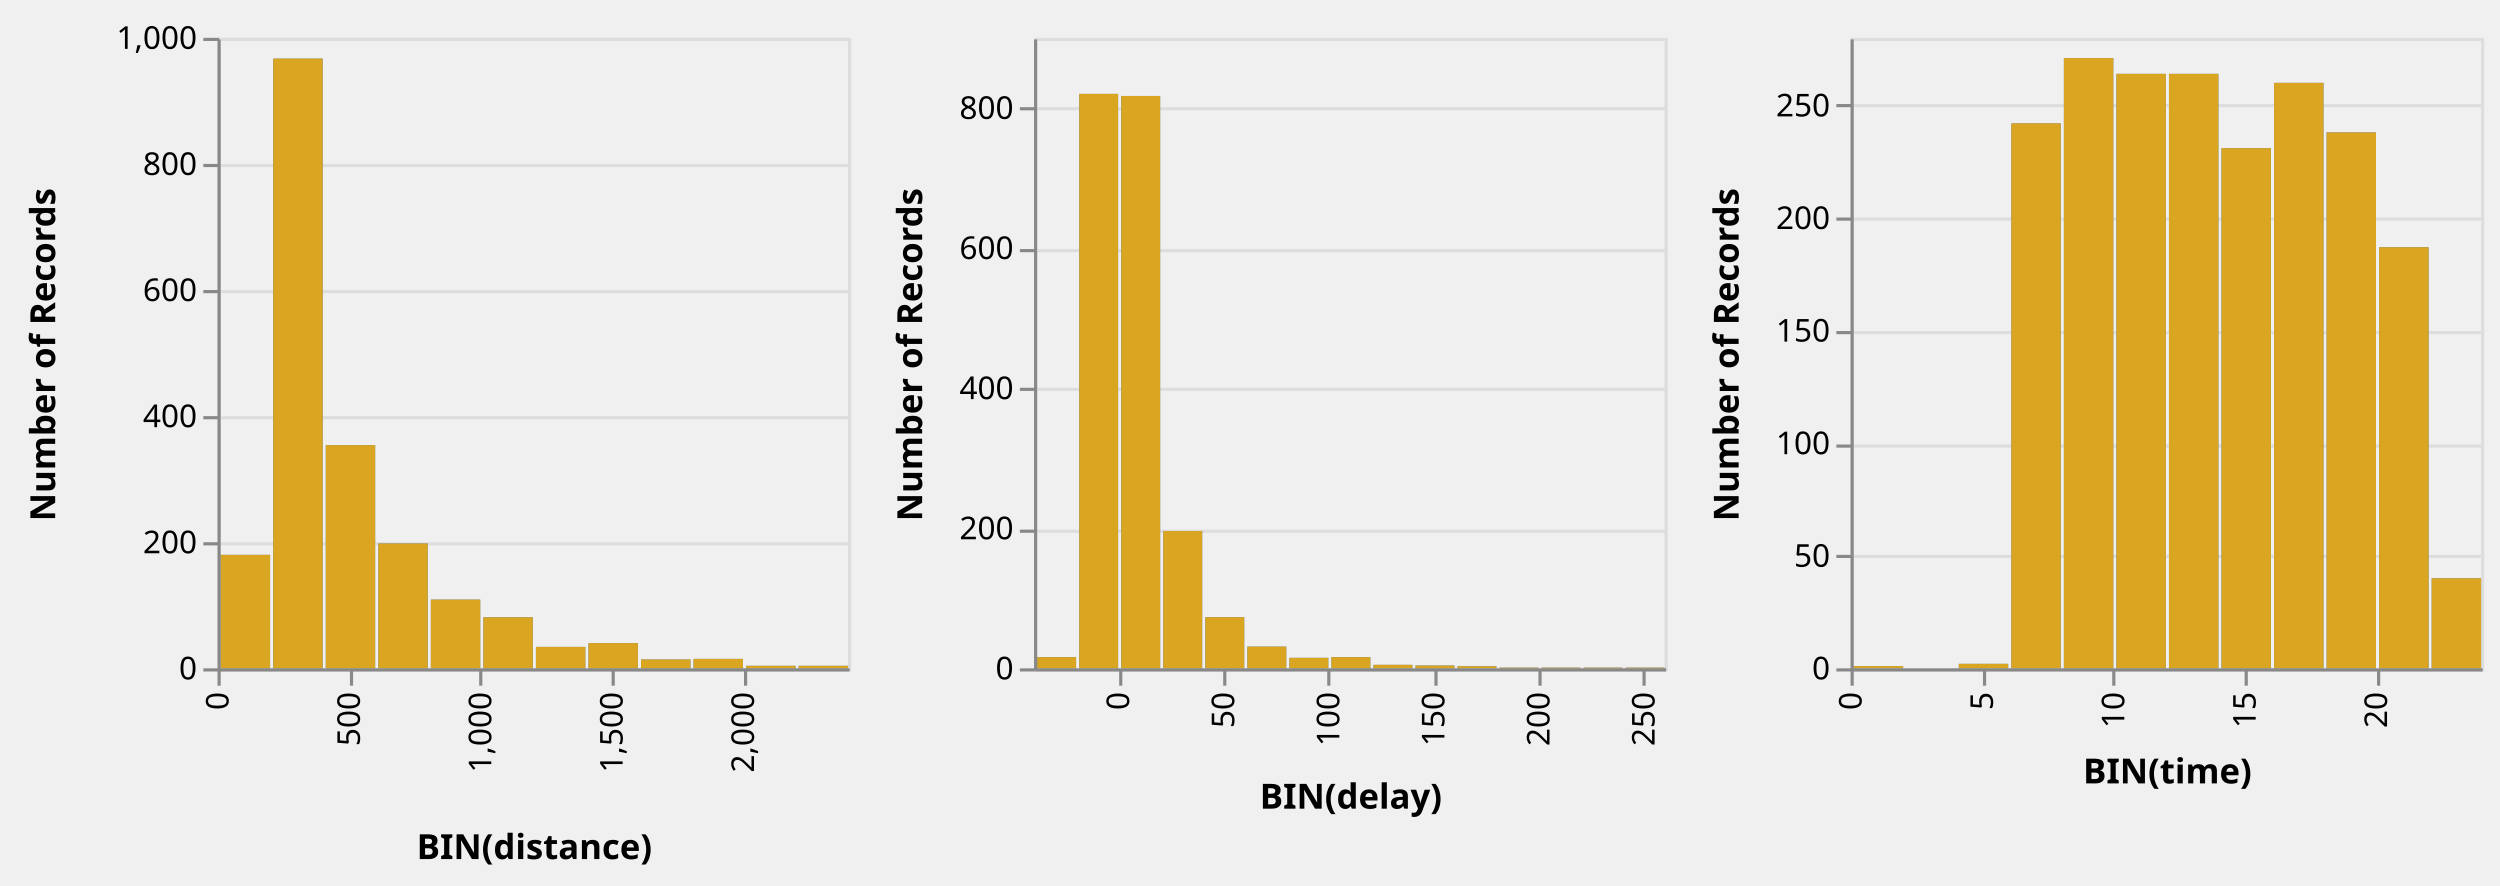
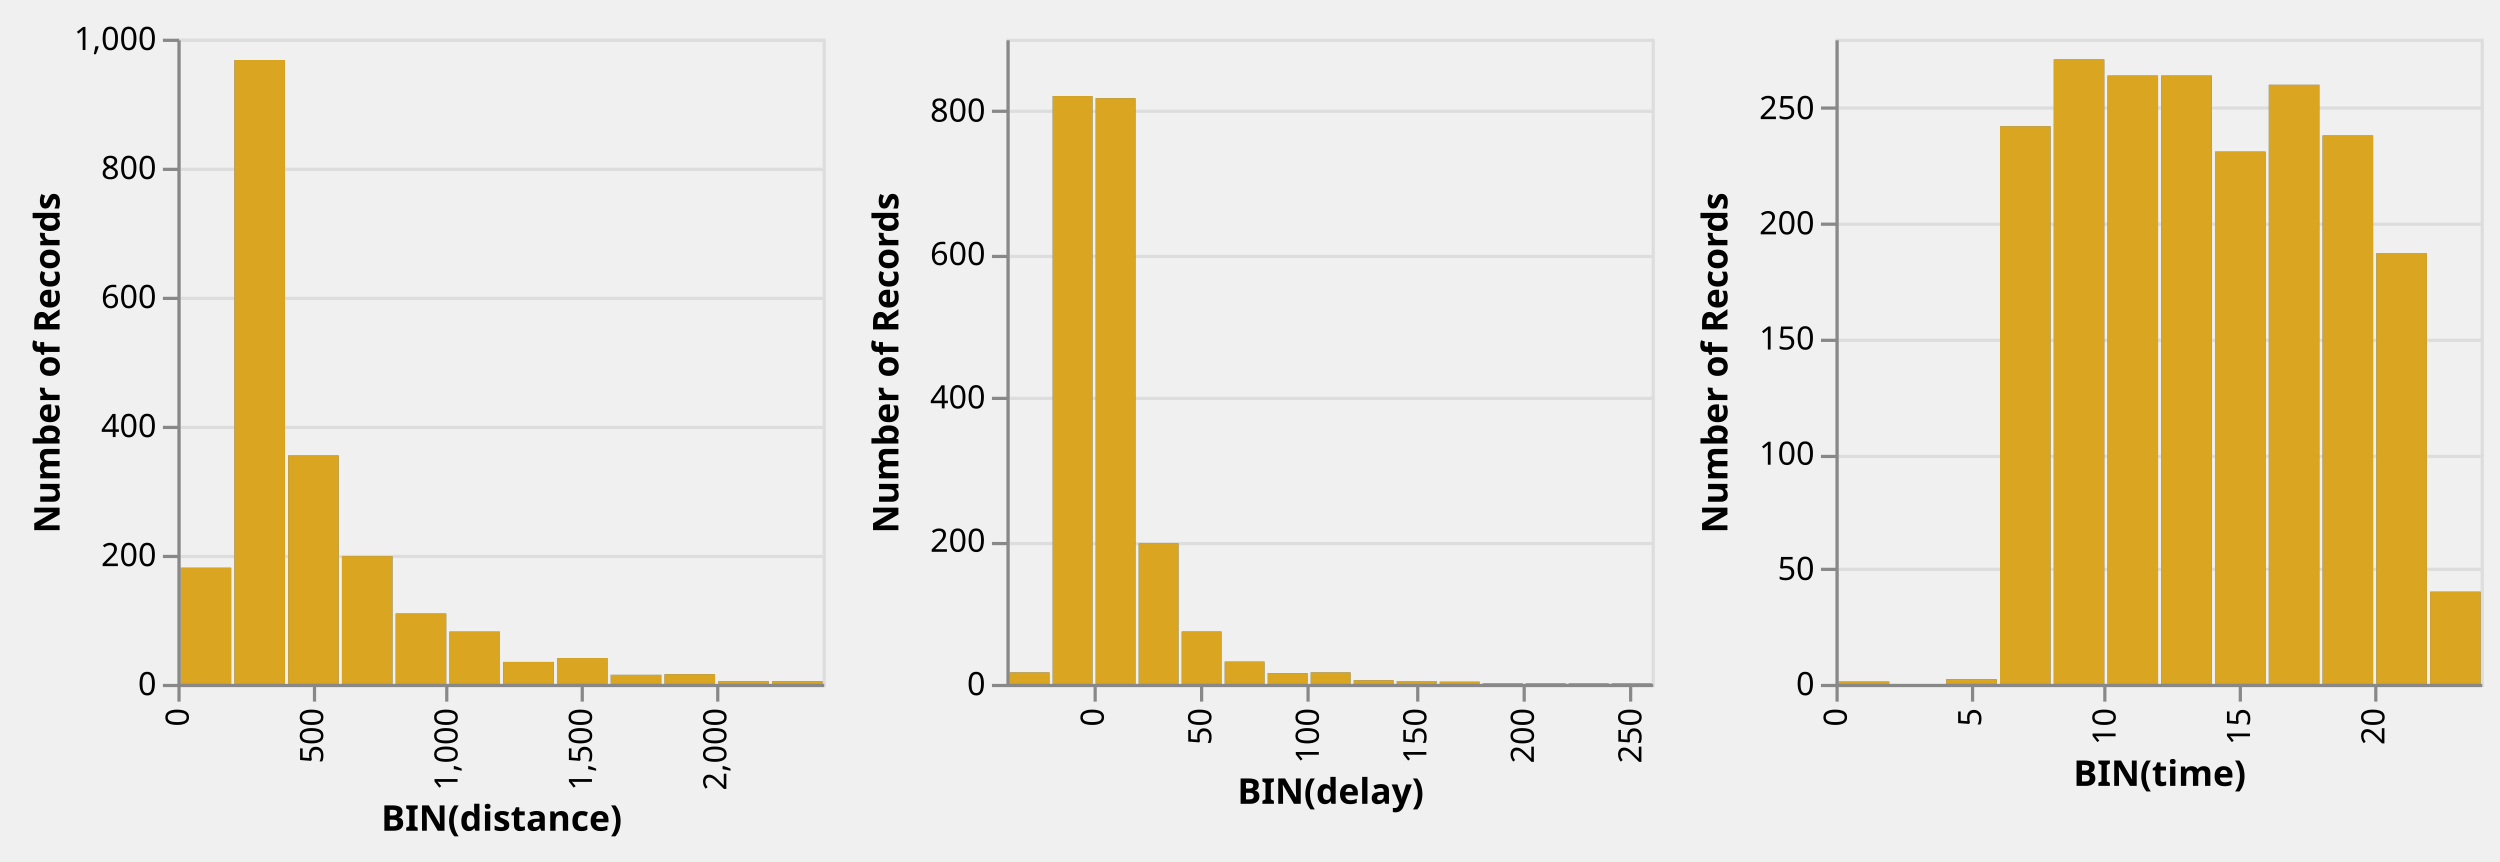
- <svg xmlns="http://www.w3.org/2000/svg" class="marks" width="793" height="281" viewBox="0 0 793 281" version="1.1">
+ <svg xmlns="http://www.w3.org/2000/svg" class="marks" width="775" height="267" viewBox="0 0 775 267" version="1.1">
  <defs>
    <clipPath id="clip1">
      <rect x="0" y="0" width="200" height="200" />
    </clipPath>
    <clipPath id="clip2">
      <rect x="0" y="0" width="200" height="200" />
    </clipPath>
    <clipPath id="clip3">
      <rect x="0" y="0" width="200" height="200" />
    </clipPath>
    <clipPath id="clip4">
      <rect x="0" y="0" width="200" height="200" />
    </clipPath>
    <clipPath id="clip5">
      <rect x="0" y="0" width="200" height="200" />
    </clipPath>
    <clipPath id="clip6">
      <rect x="0" y="0" width="200" height="200" />
    </clipPath>
  </defs>
-   <g transform="translate(69,12)">
+   <g transform="translate(55,12)">
    <g class="mark-group role-frame root">
      <g transform="translate(0,0)">
        <path class="background" d="M0,0h200v200h-200Z" style="fill: none;" />
        <g>
          <g class="mark-group role-scope child_distance_group">
            <g transform="translate(0,0)">
              <path class="background" d="M0.5,0.5h200v200h-200Z" style="fill: transparent; stroke: #ddd;" />
              <g>
                <g class="mark-group role-axis">
                  <g transform="translate(0.5,0.5)">
                    <path class="background" d="M0,0h0v0h0Z" style="pointer-events: none; fill: none;" />
                    <g>
                      <g class="mark-rule role-axis-grid" style="pointer-events: none;">
                        <line transform="translate(0,200)" x2="200" y2="0" style="fill: none; stroke: #ddd; stroke-width: 1; stroke-dasharray: ; opacity: 1;" />
                        <line transform="translate(0,160)" x2="200" y2="0" style="fill: none; stroke: #ddd; stroke-width: 1; stroke-dasharray: ; opacity: 1;" />
                        <line transform="translate(0,120)" x2="200" y2="0" style="fill: none; stroke: #ddd; stroke-width: 1; stroke-dasharray: ; opacity: 1;" />
                        <line transform="translate(0,80)" x2="200" y2="0" style="fill: none; stroke: #ddd; stroke-width: 1; stroke-dasharray: ; opacity: 1;" />
                        <line transform="translate(0,40)" x2="200" y2="0" style="fill: none; stroke: #ddd; stroke-width: 1; stroke-dasharray: ; opacity: 1;" />
                        <line transform="translate(0,0)" x2="200" y2="0" style="fill: none; stroke: #ddd; stroke-width: 1; stroke-dasharray: ; opacity: 1;" />
                      </g>
                    </g>
                  </g>
                </g>
                <g class="mark-rect role-mark brush_brush_bg" clip-path="url(#clip1)">
                  <path d="M0,0h0v0h0Z" style="fill: #333; fill-opacity: 0.125;" />
                </g>
                <g class="mark-rect role-mark child_distance_layer_0_marks">
                  <path d="M34.333,129.2h15.667v70.8h-15.667Z" style="fill: #4c78a8;" />
                  <path d="M51,160.4h15.667v39.6h-15.667Z" style="fill: #4c78a8;" />
                  <path d="M17.667,6.6h15.667v193.4h-15.667Z" style="fill: #4c78a8;" />
                  <path d="M1,164h15.667v36h-15.667Z" style="fill: #4c78a8;" />
                  <path d="M67.667,178.2h15.667v21.8h-15.667Z" style="fill: #4c78a8;" />
                  <path d="M117.667,192h15.667v8h-15.667Z" style="fill: #4c78a8;" />
                  <path d="M84.333,183.8h15.667v16.2h-15.667Z" style="fill: #4c78a8;" />
                  <path d="M167.667,199.2h15.667v0.8h-15.667Z" style="fill: #4c78a8;" />
                  <path d="M151,197h15.667v3h-15.667Z" style="fill: #4c78a8;" />
                  <path d="M134.333,197.2h15.667v2.8h-15.667Z" style="fill: #4c78a8;" />
                  <path d="M101,193.2h15.667v6.8h-15.667Z" style="fill: #4c78a8;" />
                  <path d="M184.333,199.2h15.667v0.8h-15.667Z" style="fill: #4c78a8;" />
                </g>
                <g class="mark-rect role-mark child_distance_layer_1_marks">
                  <path d="M34.333,129.2h15.667v70.8h-15.667Z" style="fill: goldenrod;" />
                  <path d="M51,160.4h15.667v39.6h-15.667Z" style="fill: goldenrod;" />
                  <path d="M17.667,6.6h15.667v193.4h-15.667Z" style="fill: goldenrod;" />
                  <path d="M1,164h15.667v36h-15.667Z" style="fill: goldenrod;" />
                  <path d="M67.667,178.2h15.667v21.8h-15.667Z" style="fill: goldenrod;" />
                  <path d="M117.667,192h15.667v8h-15.667Z" style="fill: goldenrod;" />
                  <path d="M84.333,183.8h15.667v16.2h-15.667Z" style="fill: goldenrod;" />
                  <path d="M167.667,199.2h15.667v0.8h-15.667Z" style="fill: goldenrod;" />
                  <path d="M151,197h15.667v3h-15.667Z" style="fill: goldenrod;" />
                  <path d="M134.333,197.2h15.667v2.8h-15.667Z" style="fill: goldenrod;" />
                  <path d="M101,193.2h15.667v6.8h-15.667Z" style="fill: goldenrod;" />
                  <path d="M184.333,199.2h15.667v0.8h-15.667Z" style="fill: goldenrod;" />
                </g>
                <g class="mark-rect role-mark brush_brush" clip-path="url(#clip2)">
                  <path d="M0,0h0v0h0Z" style="fill: transparent; stroke: white;" />
                </g>
                <g class="mark-group role-axis">
                  <g transform="translate(0.5,200.5)">
                    <path class="background" d="M0,0h0v0h0Z" style="pointer-events: none; fill: none;" />
                    <g>
                      <g class="mark-rule role-axis-tick" style="pointer-events: none;">
                        <line transform="translate(0,0)" x2="0" y2="5" style="fill: none; stroke: #888; stroke-width: 1; opacity: 1;" />
                        <line transform="translate(42,0)" x2="0" y2="5" style="fill: none; stroke: #888; stroke-width: 1; opacity: 1;" />
                        <line transform="translate(83,0)" x2="0" y2="5" style="fill: none; stroke: #888; stroke-width: 1; opacity: 1;" />
                        <line transform="translate(125,0)" x2="0" y2="5" style="fill: none; stroke: #888; stroke-width: 1; opacity: 1;" />
                        <line transform="translate(167,0)" x2="0" y2="5" style="fill: none; stroke: #888; stroke-width: 1; opacity: 1;" />
                      </g>
                      <g class="mark-text role-axis-label" style="pointer-events: none;">
                        <text text-anchor="end" transform="translate(0,7) rotate(270) translate(0,3)" style="font: 10px sans-serif; fill: #000; opacity: 1;">0</text>
                        <text text-anchor="end" transform="translate(41.66667,7) rotate(270) translate(0,3)" style="font: 10px sans-serif; fill: #000; opacity: 1;">500</text>
                        <text text-anchor="end" transform="translate(83.33333,7) rotate(270) translate(0,3)" style="font: 10px sans-serif; fill: #000; opacity: 1;">1,000</text>
                        <text text-anchor="end" transform="translate(125,7) rotate(270) translate(0,3)" style="font: 10px sans-serif; fill: #000; opacity: 1;">1,500</text>
                        <text text-anchor="end" transform="translate(166.6667,7) rotate(270) translate(0,3)" style="font: 10px sans-serif; fill: #000; opacity: 1;">2,000</text>
                      </g>
                      <g class="mark-rule role-axis-domain" style="pointer-events: none;">
                        <line transform="translate(0,0)" x2="200" y2="0" style="fill: none; stroke: #888; stroke-width: 1; opacity: 1;" />
                      </g>
                      <g class="mark-text role-axis-title" style="pointer-events: none;">
-                         <text text-anchor="middle" transform="translate(100,60)" style="font: bold 11px sans-serif; fill: #000; opacity: 1;">BIN(distance)</text>
+                         <text text-anchor="middle" transform="translate(100,45.02441)" style="font: bold 11px sans-serif; fill: #000; opacity: 1;">BIN(distance)</text>
                      </g>
                    </g>
                  </g>
                </g>
                <g class="mark-group role-axis">
                  <g transform="translate(0.5,0.5)">
                    <path class="background" d="M0,0h0v0h0Z" style="pointer-events: none; fill: none;" />
                    <g>
                      <g class="mark-rule role-axis-tick" style="pointer-events: none;">
                        <line transform="translate(0,200)" x2="-5" y2="0" style="fill: none; stroke: #888; stroke-width: 1; opacity: 1;" />
                        <line transform="translate(0,160)" x2="-5" y2="0" style="fill: none; stroke: #888; stroke-width: 1; opacity: 1;" />
                        <line transform="translate(0,120)" x2="-5" y2="0" style="fill: none; stroke: #888; stroke-width: 1; opacity: 1;" />
                        <line transform="translate(0,80)" x2="-5" y2="0" style="fill: none; stroke: #888; stroke-width: 1; opacity: 1;" />
                        <line transform="translate(0,40)" x2="-5" y2="0" style="fill: none; stroke: #888; stroke-width: 1; opacity: 1;" />
                        <line transform="translate(0,0)" x2="-5" y2="0" style="fill: none; stroke: #888; stroke-width: 1; opacity: 1;" />
                      </g>
                      <g class="mark-text role-axis-label" style="pointer-events: none;">
                        <text text-anchor="end" transform="translate(-7,203)" style="font: 10px sans-serif; fill: #000; opacity: 1;">0</text>
                        <text text-anchor="end" transform="translate(-7,163)" style="font: 10px sans-serif; fill: #000; opacity: 1;">200</text>
                        <text text-anchor="end" transform="translate(-7,123)" style="font: 10px sans-serif; fill: #000; opacity: 1;">400</text>
                        <text text-anchor="end" transform="translate(-7,83)" style="font: 10px sans-serif; fill: #000; opacity: 1;">600</text>
                        <text text-anchor="end" transform="translate(-7,43)" style="font: 10px sans-serif; fill: #000; opacity: 1;">800</text>
                        <text text-anchor="end" transform="translate(-7,3)" style="font: 10px sans-serif; fill: #000; opacity: 1;">1,000</text>
                      </g>
                      <g class="mark-rule role-axis-domain" style="pointer-events: none;">
                        <line transform="translate(0,200)" x2="0" y2="-200" style="fill: none; stroke: #888; stroke-width: 1; opacity: 1;" />
                      </g>
                      <g class="mark-text role-axis-title" style="pointer-events: none;">
-                         <text text-anchor="middle" transform="translate(-50,100) rotate(-90) translate(0,-2)" style="font: bold 11px sans-serif; fill: #000; opacity: 1;">Number of Records</text>
+                         <text text-anchor="middle" transform="translate(-35.02441,100) rotate(-90) translate(0,-2)" style="font: bold 11px sans-serif; fill: #000; opacity: 1;">Number of Records</text>
                      </g>
                    </g>
                  </g>
                </g>
              </g>
            </g>
          </g>
          <g class="mark-group role-scope child_delay_group">
-             <g transform="translate(259,0)">
+             <g transform="translate(257,0)">
              <path class="background" d="M0.5,0.5h200v200h-200Z" style="fill: transparent; stroke: #ddd;" />
              <g>
                <g class="mark-group role-axis">
                  <g transform="translate(0.5,0.5)">
                    <path class="background" d="M0,0h0v0h0Z" style="pointer-events: none; fill: none;" />
                    <g>
                      <g class="mark-rule role-axis-grid" style="pointer-events: none;">
                        <line transform="translate(0,200)" x2="200" y2="0" style="fill: none; stroke: #ddd; stroke-width: 1; stroke-dasharray: ; opacity: 1;" />
                        <line transform="translate(0,156)" x2="200" y2="0" style="fill: none; stroke: #ddd; stroke-width: 1; stroke-dasharray: ; opacity: 1;" />
                        <line transform="translate(0,111)" x2="200" y2="0" style="fill: none; stroke: #ddd; stroke-width: 1; stroke-dasharray: ; opacity: 1;" />
                        <line transform="translate(0,67)" x2="200" y2="0" style="fill: none; stroke: #ddd; stroke-width: 1; stroke-dasharray: ; opacity: 1;" />
                        <line transform="translate(0,22)" x2="200" y2="0" style="fill: none; stroke: #ddd; stroke-width: 1; stroke-dasharray: ; opacity: 1;" />
                      </g>
                    </g>
                  </g>
                </g>
                <g class="mark-rect role-mark brush_brush_bg" clip-path="url(#clip3)">
                  <path d="M0,0h0v0h0Z" style="fill: #333; fill-opacity: 0.125;" />
                </g>
                <g class="mark-rect role-mark child_delay_layer_0_marks">
                  <path d="M27.667,18.444h12.333v181.556h-12.333Z" style="fill: #4c78a8;" />
                  <path d="M14.333,17.778h12.333v182.222h-12.333Z" style="fill: #4c78a8;" />
                  <path d="M54.333,183.778h12.333v16.222h-12.333Z" style="fill: #4c78a8;" />
                  <path d="M41,156.444h12.333v43.556h-12.333Z" style="fill: #4c78a8;" />
                  <path d="M134.333,199.333h12.333v0.667h-12.333Z" style="fill: #4c78a8;" />
                  <path d="M94.333,196.444h12.333v3.556h-12.333Z" style="fill: #4c78a8;" />
                  <path d="M67.667,193.111h12.333v6.889h-12.333Z" style="fill: #4c78a8;" />
                  <path d="M1,196.444h12.333v3.556h-12.333Z" style="fill: #4c78a8;" />
                  <path d="M81,196.667h12.333v3.333h-12.333Z" style="fill: #4c78a8;" />
                  <path d="M147.667,199.778h12.333v0.222h-12.333Z" style="fill: #4c78a8;" />
                  <path d="M121,199.111h12.333v0.889h-12.333Z" style="fill: #4c78a8;" />
                  <path d="M187.667,199.778h12.333v0.222h-12.333Z" style="fill: #4c78a8;" />
                  <path d="M107.667,198.889h12.333v1.111h-12.333Z" style="fill: #4c78a8;" />
                  <path d="M161,199.778h12.333v0.222h-12.333Z" style="fill: #4c78a8;" />
                  <path d="M174.333,199.778h12.333v0.222h-12.333Z" style="fill: #4c78a8;" />
                </g>
                <g class="mark-rect role-mark child_delay_layer_1_marks">
                  <path d="M27.667,18.444h12.333v181.556h-12.333Z" style="fill: goldenrod;" />
                  <path d="M14.333,17.778h12.333v182.222h-12.333Z" style="fill: goldenrod;" />
                  <path d="M54.333,183.778h12.333v16.222h-12.333Z" style="fill: goldenrod;" />
                  <path d="M41,156.444h12.333v43.556h-12.333Z" style="fill: goldenrod;" />
                  <path d="M134.333,199.333h12.333v0.667h-12.333Z" style="fill: goldenrod;" />
                  <path d="M94.333,196.444h12.333v3.556h-12.333Z" style="fill: goldenrod;" />
                  <path d="M67.667,193.111h12.333v6.889h-12.333Z" style="fill: goldenrod;" />
                  <path d="M1,196.444h12.333v3.556h-12.333Z" style="fill: goldenrod;" />
                  <path d="M81,196.667h12.333v3.333h-12.333Z" style="fill: goldenrod;" />
                  <path d="M147.667,199.778h12.333v0.222h-12.333Z" style="fill: goldenrod;" />
                  <path d="M121,199.111h12.333v0.889h-12.333Z" style="fill: goldenrod;" />
                  <path d="M187.667,199.778h12.333v0.222h-12.333Z" style="fill: goldenrod;" />
                  <path d="M107.667,198.889h12.333v1.111h-12.333Z" style="fill: goldenrod;" />
                  <path d="M161,199.778h12.333v0.222h-12.333Z" style="fill: goldenrod;" />
                  <path d="M174.333,199.778h12.333v0.222h-12.333Z" style="fill: goldenrod;" />
                </g>
                <g class="mark-rect role-mark brush_brush" clip-path="url(#clip4)">
                  <path d="M0,0h0v0h0Z" style="fill: transparent; stroke: white;" />
                </g>
                <g class="mark-group role-axis">
                  <g transform="translate(0.5,200.5)">
                    <path class="background" d="M0,0h0v0h0Z" style="pointer-events: none; fill: none;" />
                    <g>
                      <g class="mark-rule role-axis-tick" style="pointer-events: none;">
                        <line transform="translate(27,0)" x2="0" y2="5" style="fill: none; stroke: #888; stroke-width: 1; opacity: 1;" />
                        <line transform="translate(60,0)" x2="0" y2="5" style="fill: none; stroke: #888; stroke-width: 1; opacity: 1;" />
                        <line transform="translate(93,0)" x2="0" y2="5" style="fill: none; stroke: #888; stroke-width: 1; opacity: 1;" />
                        <line transform="translate(127,0)" x2="0" y2="5" style="fill: none; stroke: #888; stroke-width: 1; opacity: 1;" />
                        <line transform="translate(160,0)" x2="0" y2="5" style="fill: none; stroke: #888; stroke-width: 1; opacity: 1;" />
                        <line transform="translate(193,0)" x2="0" y2="5" style="fill: none; stroke: #888; stroke-width: 1; opacity: 1;" />
                      </g>
                      <g class="mark-text role-axis-label" style="pointer-events: none;">
                        <text text-anchor="end" transform="translate(26.66667,7) rotate(270) translate(0,3)" style="font: 10px sans-serif; fill: #000; opacity: 1;">0</text>
                        <text text-anchor="end" transform="translate(60,7) rotate(270) translate(0,3)" style="font: 10px sans-serif; fill: #000; opacity: 1;">50</text>
                        <text text-anchor="end" transform="translate(93.33333,7) rotate(270) translate(0,3)" style="font: 10px sans-serif; fill: #000; opacity: 1;">100</text>
                        <text text-anchor="end" transform="translate(126.6667,7) rotate(270) translate(0,3)" style="font: 10px sans-serif; fill: #000; opacity: 1;">150</text>
                        <text text-anchor="end" transform="translate(160,7) rotate(270) translate(0,3)" style="font: 10px sans-serif; fill: #000; opacity: 1;">200</text>
                        <text text-anchor="end" transform="translate(193.3333,7) rotate(270) translate(0,3)" style="font: 10px sans-serif; fill: #000; opacity: 1;">250</text>
                      </g>
                      <g class="mark-rule role-axis-domain" style="pointer-events: none;">
                        <line transform="translate(0,0)" x2="200" y2="0" style="fill: none; stroke: #888; stroke-width: 1; opacity: 1;" />
                      </g>
                      <g class="mark-text role-axis-title" style="pointer-events: none;">
-                         <text text-anchor="middle" transform="translate(100,44)" style="font: bold 11px sans-serif; fill: #000; opacity: 1;">BIN(delay)</text>
+                         <text text-anchor="middle" transform="translate(100,36.68457)" style="font: bold 11px sans-serif; fill: #000; opacity: 1;">BIN(delay)</text>
                      </g>
                    </g>
                  </g>
                </g>
                <g class="mark-group role-axis">
                  <g transform="translate(0.5,0.5)">
                    <path class="background" d="M0,0h0v0h0Z" style="pointer-events: none; fill: none;" />
                    <g>
                      <g class="mark-rule role-axis-tick" style="pointer-events: none;">
                        <line transform="translate(0,200)" x2="-5" y2="0" style="fill: none; stroke: #888; stroke-width: 1; opacity: 1;" />
                        <line transform="translate(0,156)" x2="-5" y2="0" style="fill: none; stroke: #888; stroke-width: 1; opacity: 1;" />
                        <line transform="translate(0,111)" x2="-5" y2="0" style="fill: none; stroke: #888; stroke-width: 1; opacity: 1;" />
                        <line transform="translate(0,67)" x2="-5" y2="0" style="fill: none; stroke: #888; stroke-width: 1; opacity: 1;" />
                        <line transform="translate(0,22)" x2="-5" y2="0" style="fill: none; stroke: #888; stroke-width: 1; opacity: 1;" />
                      </g>
                      <g class="mark-text role-axis-label" style="pointer-events: none;">
                        <text text-anchor="end" transform="translate(-7,203)" style="font: 10px sans-serif; fill: #000; opacity: 1;">0</text>
                        <text text-anchor="end" transform="translate(-7,158.5556)" style="font: 10px sans-serif; fill: #000; opacity: 1;">200</text>
                        <text text-anchor="end" transform="translate(-7,114.1111)" style="font: 10px sans-serif; fill: #000; opacity: 1;">400</text>
                        <text text-anchor="end" transform="translate(-7,69.66667)" style="font: 10px sans-serif; fill: #000; opacity: 1;">600</text>
                        <text text-anchor="end" transform="translate(-7,25.22222)" style="font: 10px sans-serif; fill: #000; opacity: 1;">800</text>
                      </g>
                      <g class="mark-rule role-axis-domain" style="pointer-events: none;">
                        <line transform="translate(0,200)" x2="0" y2="-200" style="fill: none; stroke: #888; stroke-width: 1; opacity: 1;" />
                      </g>
                      <g class="mark-text role-axis-title" style="pointer-events: none;">
-                         <text text-anchor="middle" transform="translate(-34,100) rotate(-90) translate(0,-2)" style="font: bold 11px sans-serif; fill: #000; opacity: 1;">Number of Records</text>
+                         <text text-anchor="middle" transform="translate(-32,100) rotate(-90) translate(0,-2)" style="font: bold 11px sans-serif; fill: #000; opacity: 1;">Number of Records</text>
                      </g>
                    </g>
                  </g>
                </g>
              </g>
            </g>
          </g>
          <g class="mark-group role-scope child_time_group">
-             <g transform="translate(518,0)">
+             <g transform="translate(514,0)">
              <path class="background" d="M0.5,0.5h200v200h-200Z" style="fill: transparent; stroke: #ddd;" />
              <g>
                <g class="mark-group role-axis">
                  <g transform="translate(0.5,0.5)">
                    <path class="background" d="M0,0h0v0h0Z" style="pointer-events: none; fill: none;" />
                    <g>
                      <g class="mark-rule role-axis-grid" style="pointer-events: none;">
                        <line transform="translate(0,200)" x2="200" y2="0" style="fill: none; stroke: #ddd; stroke-width: 1; stroke-dasharray: ; opacity: 1;" />
                        <line transform="translate(0,164)" x2="200" y2="0" style="fill: none; stroke: #ddd; stroke-width: 1; stroke-dasharray: ; opacity: 1;" />
                        <line transform="translate(0,129)" x2="200" y2="0" style="fill: none; stroke: #ddd; stroke-width: 1; stroke-dasharray: ; opacity: 1;" />
                        <line transform="translate(0,93)" x2="200" y2="0" style="fill: none; stroke: #ddd; stroke-width: 1; stroke-dasharray: ; opacity: 1;" />
                        <line transform="translate(0,57)" x2="200" y2="0" style="fill: none; stroke: #ddd; stroke-width: 1; stroke-dasharray: ; opacity: 1;" />
                        <line transform="translate(0,21)" x2="200" y2="0" style="fill: none; stroke: #ddd; stroke-width: 1; stroke-dasharray: ; opacity: 1;" />
                      </g>
                    </g>
                  </g>
                </g>
                <g class="mark-rect role-mark brush_brush_bg" clip-path="url(#clip5)">
                  <path d="M0,0h0v0h0Z" style="fill: #333; fill-opacity: 0.125;" />
                </g>
                <g class="mark-rect role-mark child_time_layer_0_marks">
                  <path d="M167.667,66.429h15.667v133.571h-15.667Z" style="fill: #4c78a8;" />
                  <path d="M117.667,35h15.667v165h-15.667Z" style="fill: #4c78a8;" />
                  <path d="M101,11.429h15.667v188.571h-15.667Z" style="fill: #4c78a8;" />
                  <path d="M67.667,6.429h15.667v193.571h-15.667Z" style="fill: #4c78a8;" />
                  <path d="M51,27.143h15.667v172.857h-15.667Z" style="fill: #4c78a8;" />
                  <path d="M84.333,11.429h15.667v188.571h-15.667Z" style="fill: #4c78a8;" />
                  <path d="M151,30h15.667v170h-15.667Z" style="fill: #4c78a8;" />
                  <path d="M134.333,14.286h15.667v185.714h-15.667Z" style="fill: #4c78a8;" />
                  <path d="M184.333,171.429h15.667v28.571h-15.667Z" style="fill: #4c78a8;" />
                  <path d="M34.333,198.571h15.667v1.429h-15.667Z" style="fill: #4c78a8;" />
                  <path d="M1,199.286h15.667v0.714h-15.667Z" style="fill: #4c78a8;" />
                </g>
                <g class="mark-rect role-mark child_time_layer_1_marks">
                  <path d="M167.667,66.429h15.667v133.571h-15.667Z" style="fill: goldenrod;" />
                  <path d="M117.667,35h15.667v165h-15.667Z" style="fill: goldenrod;" />
                  <path d="M101,11.429h15.667v188.571h-15.667Z" style="fill: goldenrod;" />
                  <path d="M67.667,6.429h15.667v193.571h-15.667Z" style="fill: goldenrod;" />
                  <path d="M51,27.143h15.667v172.857h-15.667Z" style="fill: goldenrod;" />
                  <path d="M84.333,11.429h15.667v188.571h-15.667Z" style="fill: goldenrod;" />
                  <path d="M151,30h15.667v170h-15.667Z" style="fill: goldenrod;" />
                  <path d="M134.333,14.286h15.667v185.714h-15.667Z" style="fill: goldenrod;" />
                  <path d="M184.333,171.429h15.667v28.571h-15.667Z" style="fill: goldenrod;" />
                  <path d="M34.333,198.571h15.667v1.429h-15.667Z" style="fill: goldenrod;" />
                  <path d="M1,199.286h15.667v0.714h-15.667Z" style="fill: goldenrod;" />
                </g>
                <g class="mark-rect role-mark brush_brush" clip-path="url(#clip6)">
                  <path d="M0,0h0v0h0Z" style="fill: transparent; stroke: white;" />
                </g>
                <g class="mark-group role-axis">
                  <g transform="translate(0.5,200.5)">
                    <path class="background" d="M0,0h0v0h0Z" style="pointer-events: none; fill: none;" />
                    <g>
                      <g class="mark-rule role-axis-tick" style="pointer-events: none;">
                        <line transform="translate(0,0)" x2="0" y2="5" style="fill: none; stroke: #888; stroke-width: 1; opacity: 1;" />
                        <line transform="translate(42,0)" x2="0" y2="5" style="fill: none; stroke: #888; stroke-width: 1; opacity: 1;" />
                        <line transform="translate(83,0)" x2="0" y2="5" style="fill: none; stroke: #888; stroke-width: 1; opacity: 1;" />
                        <line transform="translate(125,0)" x2="0" y2="5" style="fill: none; stroke: #888; stroke-width: 1; opacity: 1;" />
                        <line transform="translate(167,0)" x2="0" y2="5" style="fill: none; stroke: #888; stroke-width: 1; opacity: 1;" />
                      </g>
                      <g class="mark-text role-axis-label" style="pointer-events: none;">
                        <text text-anchor="end" transform="translate(0,7) rotate(270) translate(0,3)" style="font: 10px sans-serif; fill: #000; opacity: 1;">0</text>
                        <text text-anchor="end" transform="translate(41.66667,7) rotate(270) translate(0,3)" style="font: 10px sans-serif; fill: #000; opacity: 1;">5</text>
                        <text text-anchor="end" transform="translate(83.33333,7) rotate(270) translate(0,3)" style="font: 10px sans-serif; fill: #000; opacity: 1;">10</text>
                        <text text-anchor="end" transform="translate(125,7) rotate(270) translate(0,3)" style="font: 10px sans-serif; fill: #000; opacity: 1;">15</text>
                        <text text-anchor="end" transform="translate(166.6667,7) rotate(270) translate(0,3)" style="font: 10px sans-serif; fill: #000; opacity: 1;">20</text>
                      </g>
                      <g class="mark-rule role-axis-domain" style="pointer-events: none;">
                        <line transform="translate(0,0)" x2="200" y2="0" style="fill: none; stroke: #888; stroke-width: 1; opacity: 1;" />
                      </g>
                      <g class="mark-text role-axis-title" style="pointer-events: none;">
-                         <text text-anchor="middle" transform="translate(100,36)" style="font: bold 11px sans-serif; fill: #000; opacity: 1;">BIN(time)</text>
+                         <text text-anchor="middle" transform="translate(100,31.12305)" style="font: bold 11px sans-serif; fill: #000; opacity: 1;">BIN(time)</text>
                      </g>
                    </g>
                  </g>
                </g>
                <g class="mark-group role-axis">
                  <g transform="translate(0.5,0.5)">
                    <path class="background" d="M0,0h0v0h0Z" style="pointer-events: none; fill: none;" />
                    <g>
                      <g class="mark-rule role-axis-tick" style="pointer-events: none;">
                        <line transform="translate(0,200)" x2="-5" y2="0" style="fill: none; stroke: #888; stroke-width: 1; opacity: 1;" />
                        <line transform="translate(0,164)" x2="-5" y2="0" style="fill: none; stroke: #888; stroke-width: 1; opacity: 1;" />
                        <line transform="translate(0,129)" x2="-5" y2="0" style="fill: none; stroke: #888; stroke-width: 1; opacity: 1;" />
                        <line transform="translate(0,93)" x2="-5" y2="0" style="fill: none; stroke: #888; stroke-width: 1; opacity: 1;" />
                        <line transform="translate(0,57)" x2="-5" y2="0" style="fill: none; stroke: #888; stroke-width: 1; opacity: 1;" />
                        <line transform="translate(0,21)" x2="-5" y2="0" style="fill: none; stroke: #888; stroke-width: 1; opacity: 1;" />
                      </g>
                      <g class="mark-text role-axis-label" style="pointer-events: none;">
                        <text text-anchor="end" transform="translate(-7,203)" style="font: 10px sans-serif; fill: #000; opacity: 1;">0</text>
                        <text text-anchor="end" transform="translate(-7,167.2857)" style="font: 10px sans-serif; fill: #000; opacity: 1;">50</text>
                        <text text-anchor="end" transform="translate(-7,131.5714)" style="font: 10px sans-serif; fill: #000; opacity: 1;">100</text>
                        <text text-anchor="end" transform="translate(-7,95.85714)" style="font: 10px sans-serif; fill: #000; opacity: 1;">150</text>
                        <text text-anchor="end" transform="translate(-7,60.14286)" style="font: 10px sans-serif; fill: #000; opacity: 1;">200</text>
                        <text text-anchor="end" transform="translate(-7,24.42857)" style="font: 10px sans-serif; fill: #000; opacity: 1;">250</text>
                      </g>
                      <g class="mark-rule role-axis-domain" style="pointer-events: none;">
                        <line transform="translate(0,200)" x2="0" y2="-200" style="fill: none; stroke: #888; stroke-width: 1; opacity: 1;" />
                      </g>
                      <g class="mark-text role-axis-title" style="pointer-events: none;">
-                         <text text-anchor="middle" transform="translate(-34,100) rotate(-90) translate(0,-2)" style="font: bold 11px sans-serif; fill: #000; opacity: 1;">Number of Records</text>
+                         <text text-anchor="middle" transform="translate(-32,100) rotate(-90) translate(0,-2)" style="font: bold 11px sans-serif; fill: #000; opacity: 1;">Number of Records</text>
                      </g>
                    </g>
                  </g>
                </g>
              </g>
            </g>
          </g>
        </g>
      </g>
    </g>
  </g>
</svg>
